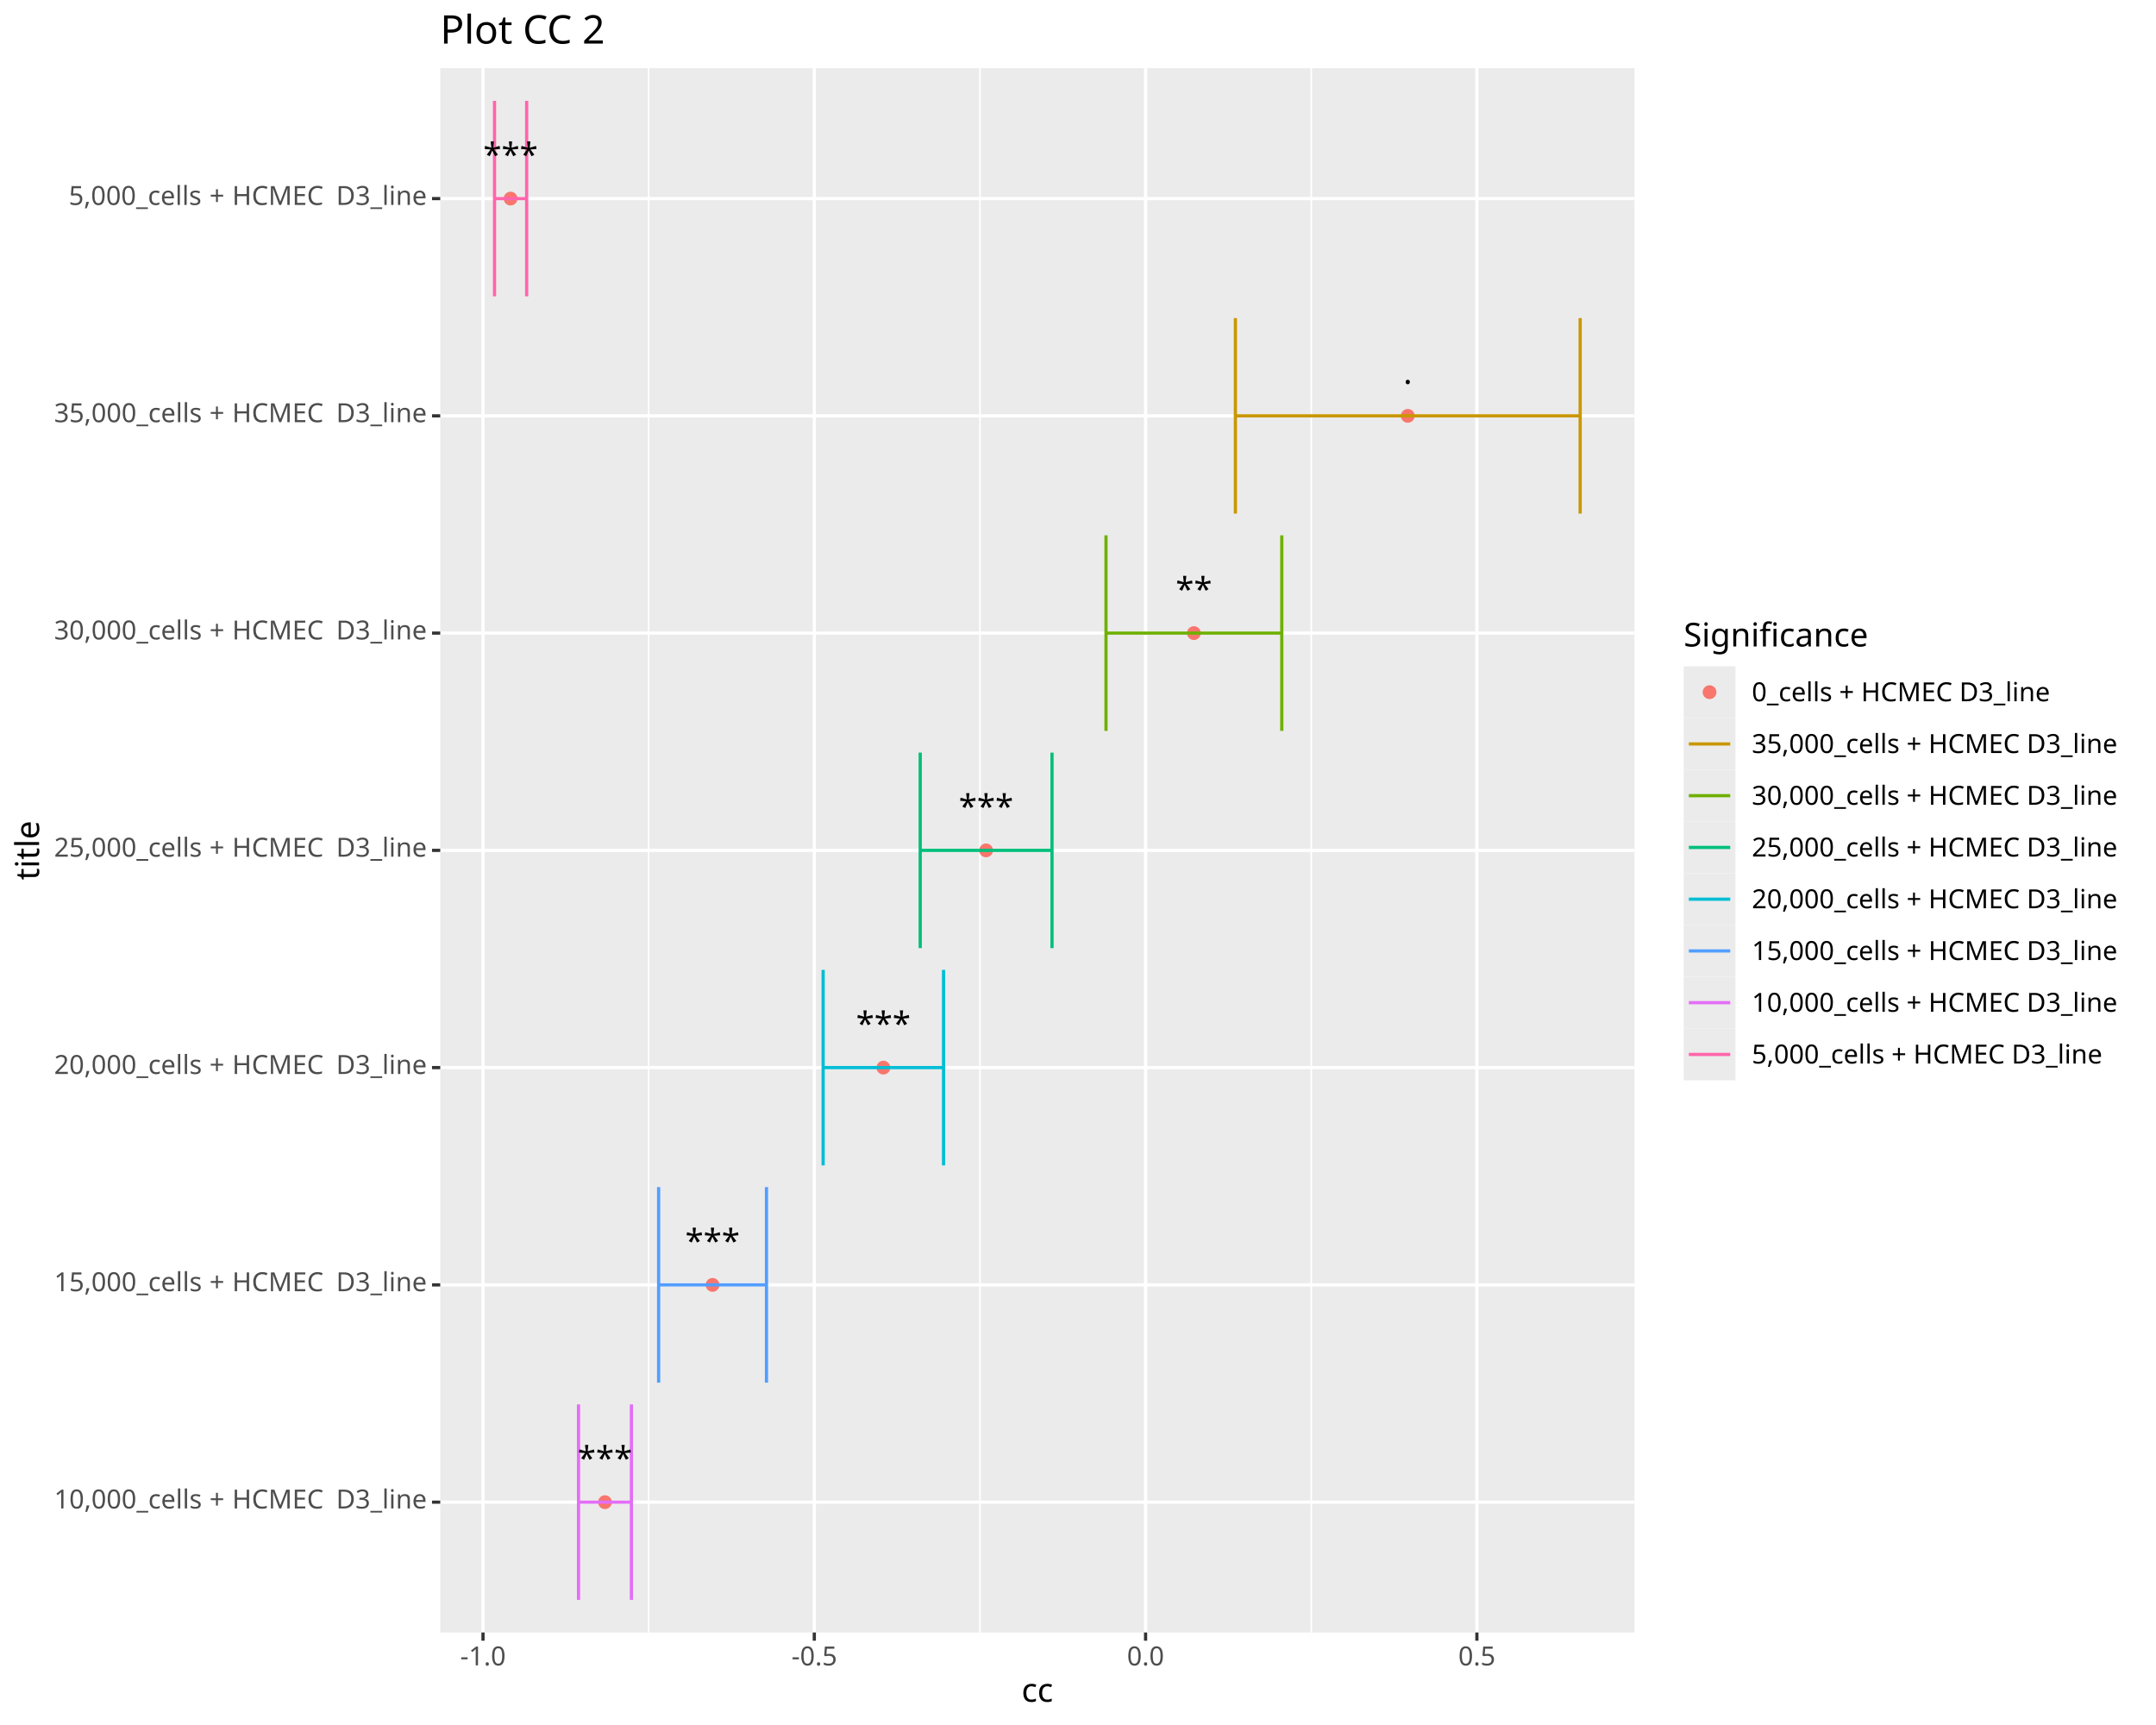
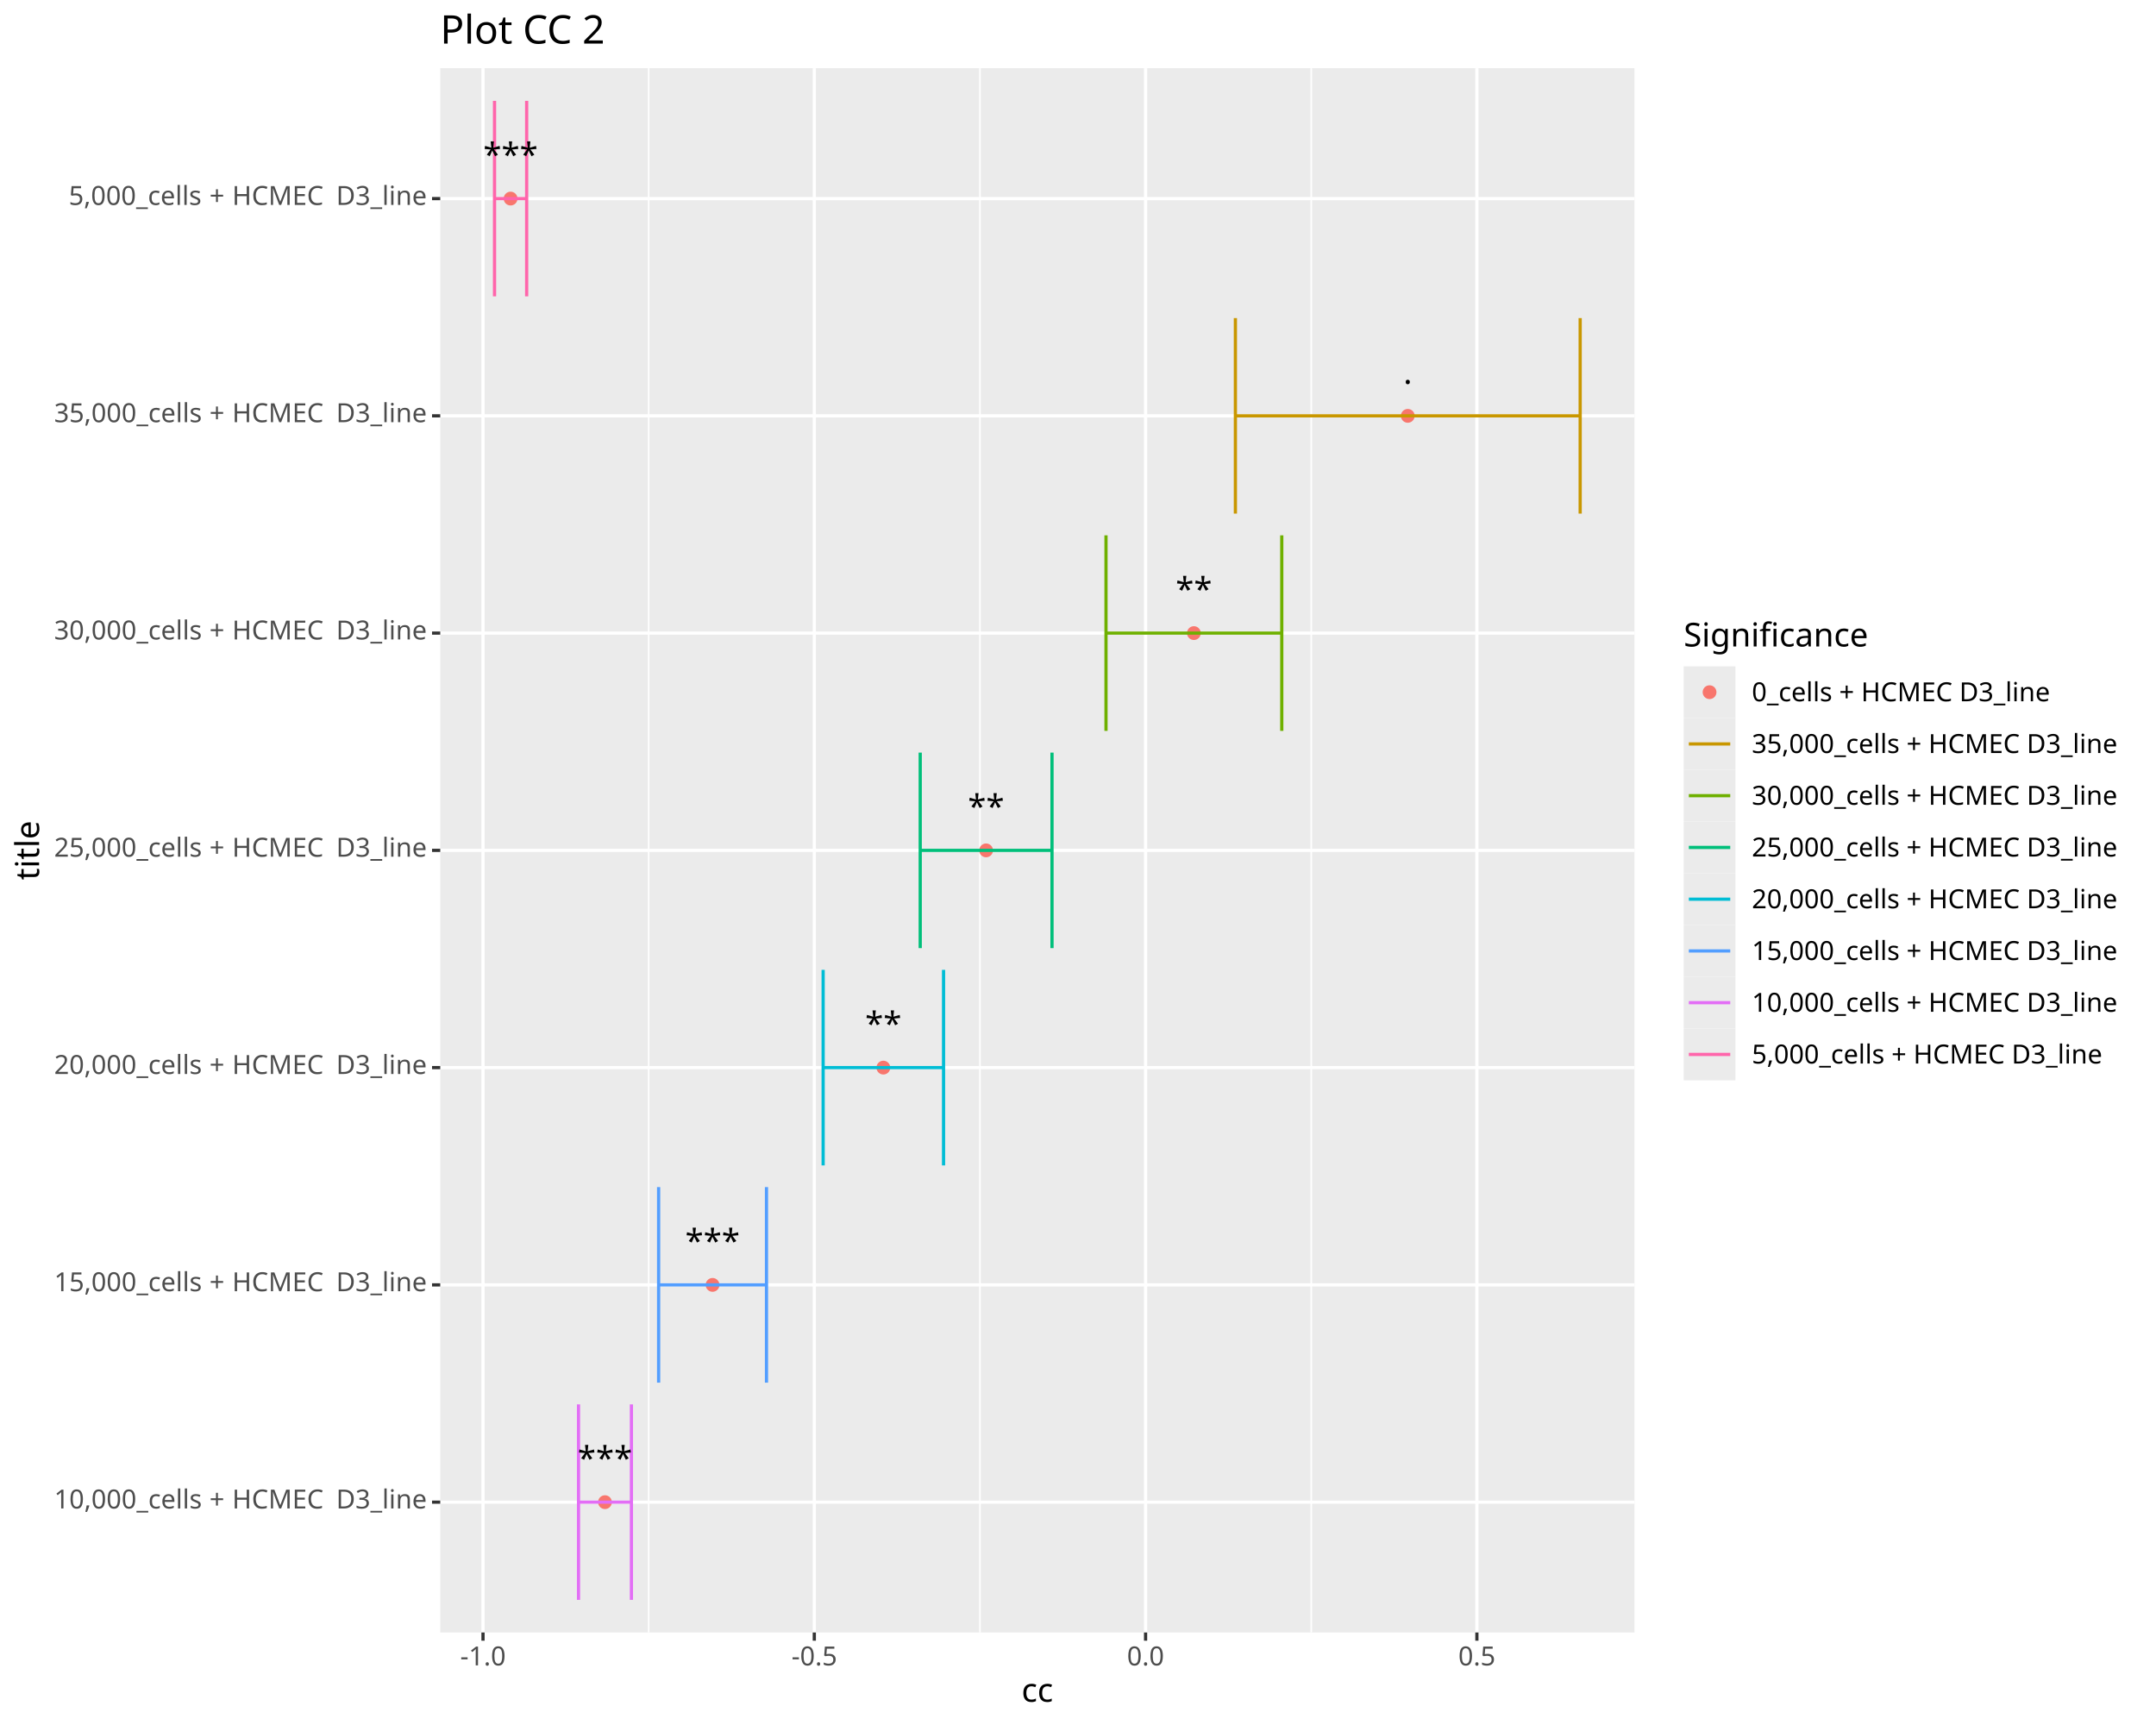
<svg xmlns="http://www.w3.org/2000/svg" class="svglite" data-engine-version="2.0" width="720.00pt" height="576.00pt" viewBox="0 0 720.00 576.00">
  <defs>
    <style type="text/css">
    .svglite line, .svglite polyline, .svglite polygon, .svglite path, .svglite rect, .svglite circle {
      fill: none;
      stroke: #000000;
      stroke-linecap: round;
      stroke-linejoin: round;
      stroke-miterlimit: 10.00;
    }
  </style>
  </defs>
  <rect width="100%" height="100%" style="stroke: none; fill: #FFFFFF;" />
  <defs>
    <clipPath id="cpMC4wMHw3MjAuMDB8MC4wMHw1NzYuMDA=">
      <rect x="0.00" y="0.00" width="720.00" height="576.00" />
    </clipPath>
  </defs>
  <g clip-path="url(#cpMC4wMHw3MjAuMDB8MC4wMHw1NzYuMDA=)">
    <rect x="0.00" y="0.00" width="720.00" height="576.00" style="stroke-width: 1.07; stroke: #FFFFFF; fill: #FFFFFF;" />
  </g>
  <defs>
    <clipPath id="cpMTQ3LjAyfDU0NS44M3wyMi43OHw1NDUuMTE=">
      <rect x="147.02" y="22.78" width="398.81" height="522.33" />
    </clipPath>
  </defs>
  <g clip-path="url(#cpMTQ3LjAyfDU0NS44M3wyMi43OHw1NDUuMTE=)">
    <rect x="147.02" y="22.78" width="398.81" height="522.33" style="stroke-width: 1.07; stroke: none; fill: #EBEBEB;" />
    <polyline points="216.62,545.11 216.62,22.78 " style="stroke-width: 0.53; stroke: #FFFFFF; stroke-linecap: butt;" />
    <polyline points="327.26,545.11 327.26,22.78 " style="stroke-width: 0.53; stroke: #FFFFFF; stroke-linecap: butt;" />
    <polyline points="437.89,545.11 437.89,22.78 " style="stroke-width: 0.53; stroke: #FFFFFF; stroke-linecap: butt;" />
    <polyline points="147.02,501.59 545.83,501.59 " style="stroke-width: 1.07; stroke: #FFFFFF; stroke-linecap: butt;" />
    <polyline points="147.02,429.04 545.83,429.04 " style="stroke-width: 1.07; stroke: #FFFFFF; stroke-linecap: butt;" />
    <polyline points="147.02,356.49 545.83,356.49 " style="stroke-width: 1.07; stroke: #FFFFFF; stroke-linecap: butt;" />
    <polyline points="147.02,283.95 545.83,283.95 " style="stroke-width: 1.07; stroke: #FFFFFF; stroke-linecap: butt;" />
    <polyline points="147.02,211.40 545.83,211.40 " style="stroke-width: 1.07; stroke: #FFFFFF; stroke-linecap: butt;" />
    <polyline points="147.02,138.86 545.83,138.86 " style="stroke-width: 1.07; stroke: #FFFFFF; stroke-linecap: butt;" />
    <polyline points="147.02,66.31 545.83,66.31 " style="stroke-width: 1.07; stroke: #FFFFFF; stroke-linecap: butt;" />
    <polyline points="161.30,545.11 161.30,22.78 " style="stroke-width: 1.07; stroke: #FFFFFF; stroke-linecap: butt;" />
    <polyline points="271.94,545.11 271.94,22.78 " style="stroke-width: 1.07; stroke: #FFFFFF; stroke-linecap: butt;" />
    <polyline points="382.57,545.11 382.57,22.78 " style="stroke-width: 1.07; stroke: #FFFFFF; stroke-linecap: butt;" />
    <polyline points="493.21,545.11 493.21,22.78 " style="stroke-width: 1.07; stroke: #FFFFFF; stroke-linecap: butt;" />
    <circle cx="470.13" cy="138.86" r="1.95" style="stroke-width: 0.71; stroke: #F8766D; fill: #F8766D;" />
    <circle cx="398.70" cy="211.40" r="1.95" style="stroke-width: 0.71; stroke: #F8766D; fill: #F8766D;" />
    <circle cx="329.31" cy="283.95" r="1.95" style="stroke-width: 0.71; stroke: #F8766D; fill: #F8766D;" />
    <circle cx="295.00" cy="356.49" r="1.95" style="stroke-width: 0.71; stroke: #F8766D; fill: #F8766D;" />
    <circle cx="237.96" cy="429.04" r="1.95" style="stroke-width: 0.71; stroke: #F8766D; fill: #F8766D;" />
    <circle cx="202.03" cy="501.59" r="1.95" style="stroke-width: 0.71; stroke: #F8766D; fill: #F8766D;" />
    <circle cx="170.51" cy="66.31" r="1.95" style="stroke-width: 0.71; stroke: #F8766D; fill: #F8766D;" />
    <polyline points="527.70,171.50 527.70,106.21 " style="stroke-width: 1.07; stroke: #C99700; stroke-linecap: butt;" />
    <polyline points="527.70,138.86 412.56,138.86 " style="stroke-width: 1.07; stroke: #C99700; stroke-linecap: butt;" />
    <polyline points="412.56,171.50 412.56,106.21 " style="stroke-width: 1.07; stroke: #C99700; stroke-linecap: butt;" />
    <polyline points="428.05,244.05 428.05,178.76 " style="stroke-width: 1.07; stroke: #6EB000; stroke-linecap: butt;" />
    <polyline points="428.05,211.40 369.35,211.40 " style="stroke-width: 1.07; stroke: #6EB000; stroke-linecap: butt;" />
    <polyline points="369.35,244.05 369.35,178.76 " style="stroke-width: 1.07; stroke: #6EB000; stroke-linecap: butt;" />
    <polyline points="351.32,316.59 351.32,251.30 " style="stroke-width: 1.07; stroke: #00BF7A; stroke-linecap: butt;" />
    <polyline points="351.32,283.95 307.31,283.95 " style="stroke-width: 1.07; stroke: #00BF7A; stroke-linecap: butt;" />
    <polyline points="307.31,316.59 307.31,251.30 " style="stroke-width: 1.07; stroke: #00BF7A; stroke-linecap: butt;" />
    <polyline points="315.10,389.14 315.10,323.85 " style="stroke-width: 1.07; stroke: #00BDD5; stroke-linecap: butt;" />
    <polyline points="315.10,356.49 274.89,356.49 " style="stroke-width: 1.07; stroke: #00BDD5; stroke-linecap: butt;" />
    <polyline points="274.89,389.14 274.89,323.85 " style="stroke-width: 1.07; stroke: #00BDD5; stroke-linecap: butt;" />
    <polyline points="255.97,461.68 255.97,396.39 " style="stroke-width: 1.07; stroke: #529EFF; stroke-linecap: butt;" />
    <polyline points="255.97,429.04 219.95,429.04 " style="stroke-width: 1.07; stroke: #529EFF; stroke-linecap: butt;" />
    <polyline points="219.95,461.68 219.95,396.39 " style="stroke-width: 1.07; stroke: #529EFF; stroke-linecap: butt;" />
    <polyline points="210.86,534.23 210.86,468.94 " style="stroke-width: 1.07; stroke: #E36EF6; stroke-linecap: butt;" />
    <polyline points="210.86,501.59 193.20,501.59 " style="stroke-width: 1.07; stroke: #E36EF6; stroke-linecap: butt;" />
    <polyline points="193.20,534.23 193.20,468.94 " style="stroke-width: 1.07; stroke: #E36EF6; stroke-linecap: butt;" />
    <polyline points="175.88,98.96 175.88,33.67 " style="stroke-width: 1.07; stroke: #FF65AB; stroke-linecap: butt;" />
    <polyline points="175.88,66.31 165.15,66.31 " style="stroke-width: 1.07; stroke: #FF65AB; stroke-linecap: butt;" />
    <polyline points="165.15,98.96 165.15,33.67 " style="stroke-width: 1.07; stroke: #FF65AB; stroke-linecap: butt;" />
    <text x="470.13" y="128.15" text-anchor="middle" style="font-size: 11.04px; font-family: sans;" textLength="3.07px" lengthAdjust="spacingAndGlyphs">.</text>
    <text x="398.70" y="200.69" text-anchor="middle" style="font-size: 11.04px; font-family: sans;" textLength="8.60px" lengthAdjust="spacingAndGlyphs">**</text>
-     <text x="329.31" y="273.24" text-anchor="middle" style="font-size: 11.04px; font-family: sans;" textLength="12.90px" lengthAdjust="spacingAndGlyphs">***</text>
-     <text x="295.00" y="345.78" text-anchor="middle" style="font-size: 11.04px; font-family: sans;" textLength="12.90px" lengthAdjust="spacingAndGlyphs">***</text>
+     <text x="329.31" y="273.24" text-anchor="middle" style="font-size: 11.04px; font-family: sans;" textLength="8.60px" lengthAdjust="spacingAndGlyphs">**</text>
+     <text x="295.00" y="345.78" text-anchor="middle" style="font-size: 11.04px; font-family: sans;" textLength="8.60px" lengthAdjust="spacingAndGlyphs">**</text>
    <text x="237.96" y="418.33" text-anchor="middle" style="font-size: 11.04px; font-family: sans;" textLength="12.90px" lengthAdjust="spacingAndGlyphs">***</text>
    <text x="202.03" y="490.87" text-anchor="middle" style="font-size: 11.04px; font-family: sans;" textLength="12.90px" lengthAdjust="spacingAndGlyphs">***</text>
    <text x="170.51" y="55.60" text-anchor="middle" style="font-size: 11.04px; font-family: sans;" textLength="12.90px" lengthAdjust="spacingAndGlyphs">***</text>
  </g>
  <g clip-path="url(#cpMC4wMHw3MjAuMDB8MC4wMHw1NzYuMDA=)">
    <text x="18.07" y="503.70" style="font-size: 8.80px; fill: #4D4D4D; font-family: sans;" textLength="49.42px" lengthAdjust="spacingAndGlyphs">10,000_cells</text>
    <text x="69.94" y="503.70" style="font-size: 8.80px; fill: #4D4D4D; font-family: sans;" textLength="5.14px" lengthAdjust="spacingAndGlyphs">+</text>
    <text x="77.53" y="503.70" style="font-size: 8.80px; fill: #4D4D4D; font-family: sans;" textLength="32.28px" lengthAdjust="spacingAndGlyphs">HCMEC</text>
    <text x="112.25" y="503.70" style="font-size: 8.80px; fill: #4D4D4D; font-family: sans;" textLength="29.84px" lengthAdjust="spacingAndGlyphs">D3_line</text>
    <text x="18.07" y="431.15" style="font-size: 8.80px; fill: #4D4D4D; font-family: sans;" textLength="49.42px" lengthAdjust="spacingAndGlyphs">15,000_cells</text>
    <text x="69.94" y="431.15" style="font-size: 8.80px; fill: #4D4D4D; font-family: sans;" textLength="5.14px" lengthAdjust="spacingAndGlyphs">+</text>
    <text x="77.53" y="431.15" style="font-size: 8.80px; fill: #4D4D4D; font-family: sans;" textLength="32.28px" lengthAdjust="spacingAndGlyphs">HCMEC</text>
    <text x="112.25" y="431.15" style="font-size: 8.80px; fill: #4D4D4D; font-family: sans;" textLength="29.84px" lengthAdjust="spacingAndGlyphs">D3_line</text>
    <text x="18.07" y="358.61" style="font-size: 8.80px; fill: #4D4D4D; font-family: sans;" textLength="49.42px" lengthAdjust="spacingAndGlyphs">20,000_cells</text>
    <text x="69.94" y="358.61" style="font-size: 8.80px; fill: #4D4D4D; font-family: sans;" textLength="5.14px" lengthAdjust="spacingAndGlyphs">+</text>
    <text x="77.53" y="358.61" style="font-size: 8.80px; fill: #4D4D4D; font-family: sans;" textLength="32.28px" lengthAdjust="spacingAndGlyphs">HCMEC</text>
    <text x="112.25" y="358.61" style="font-size: 8.80px; fill: #4D4D4D; font-family: sans;" textLength="29.84px" lengthAdjust="spacingAndGlyphs">D3_line</text>
    <text x="18.07" y="286.06" style="font-size: 8.80px; fill: #4D4D4D; font-family: sans;" textLength="49.42px" lengthAdjust="spacingAndGlyphs">25,000_cells</text>
    <text x="69.94" y="286.06" style="font-size: 8.80px; fill: #4D4D4D; font-family: sans;" textLength="5.14px" lengthAdjust="spacingAndGlyphs">+</text>
    <text x="77.53" y="286.06" style="font-size: 8.80px; fill: #4D4D4D; font-family: sans;" textLength="32.28px" lengthAdjust="spacingAndGlyphs">HCMEC</text>
    <text x="112.25" y="286.06" style="font-size: 8.80px; fill: #4D4D4D; font-family: sans;" textLength="29.84px" lengthAdjust="spacingAndGlyphs">D3_line</text>
    <text x="18.07" y="213.52" style="font-size: 8.80px; fill: #4D4D4D; font-family: sans;" textLength="49.42px" lengthAdjust="spacingAndGlyphs">30,000_cells</text>
    <text x="69.94" y="213.52" style="font-size: 8.80px; fill: #4D4D4D; font-family: sans;" textLength="5.14px" lengthAdjust="spacingAndGlyphs">+</text>
    <text x="77.53" y="213.52" style="font-size: 8.80px; fill: #4D4D4D; font-family: sans;" textLength="32.28px" lengthAdjust="spacingAndGlyphs">HCMEC</text>
    <text x="112.25" y="213.52" style="font-size: 8.80px; fill: #4D4D4D; font-family: sans;" textLength="29.84px" lengthAdjust="spacingAndGlyphs">D3_line</text>
    <text x="18.07" y="140.97" style="font-size: 8.80px; fill: #4D4D4D; font-family: sans;" textLength="49.42px" lengthAdjust="spacingAndGlyphs">35,000_cells</text>
    <text x="69.94" y="140.97" style="font-size: 8.80px; fill: #4D4D4D; font-family: sans;" textLength="5.14px" lengthAdjust="spacingAndGlyphs">+</text>
    <text x="77.53" y="140.97" style="font-size: 8.80px; fill: #4D4D4D; font-family: sans;" textLength="32.28px" lengthAdjust="spacingAndGlyphs">HCMEC</text>
    <text x="112.25" y="140.97" style="font-size: 8.80px; fill: #4D4D4D; font-family: sans;" textLength="29.84px" lengthAdjust="spacingAndGlyphs">D3_line</text>
    <text x="22.97" y="68.43" style="font-size: 8.80px; fill: #4D4D4D; font-family: sans;" textLength="44.53px" lengthAdjust="spacingAndGlyphs">5,000_cells</text>
    <text x="69.94" y="68.43" style="font-size: 8.80px; fill: #4D4D4D; font-family: sans;" textLength="5.14px" lengthAdjust="spacingAndGlyphs">+</text>
    <text x="77.53" y="68.43" style="font-size: 8.80px; fill: #4D4D4D; font-family: sans;" textLength="32.28px" lengthAdjust="spacingAndGlyphs">HCMEC</text>
    <text x="112.25" y="68.43" style="font-size: 8.80px; fill: #4D4D4D; font-family: sans;" textLength="29.84px" lengthAdjust="spacingAndGlyphs">D3_line</text>
    <polyline points="144.28,501.59 147.02,501.59 " style="stroke-width: 1.07; stroke: #333333; stroke-linecap: butt;" />
    <polyline points="144.28,429.04 147.02,429.04 " style="stroke-width: 1.07; stroke: #333333; stroke-linecap: butt;" />
    <polyline points="144.28,356.49 147.02,356.49 " style="stroke-width: 1.07; stroke: #333333; stroke-linecap: butt;" />
    <polyline points="144.28,283.95 147.02,283.95 " style="stroke-width: 1.07; stroke: #333333; stroke-linecap: butt;" />
    <polyline points="144.28,211.40 147.02,211.40 " style="stroke-width: 1.07; stroke: #333333; stroke-linecap: butt;" />
    <polyline points="144.28,138.86 147.02,138.86 " style="stroke-width: 1.07; stroke: #333333; stroke-linecap: butt;" />
    <polyline points="144.28,66.31 147.02,66.31 " style="stroke-width: 1.07; stroke: #333333; stroke-linecap: butt;" />
    <polyline points="161.30,547.85 161.30,545.11 " style="stroke-width: 1.07; stroke: #333333; stroke-linecap: butt;" />
    <polyline points="271.94,547.85 271.94,545.11 " style="stroke-width: 1.07; stroke: #333333; stroke-linecap: butt;" />
    <polyline points="382.57,547.85 382.57,545.11 " style="stroke-width: 1.07; stroke: #333333; stroke-linecap: butt;" />
    <polyline points="493.21,547.85 493.21,545.11 " style="stroke-width: 1.07; stroke: #333333; stroke-linecap: butt;" />
    <text x="161.30" y="556.10" text-anchor="middle" style="font-size: 8.80px; fill: #4D4D4D; font-family: sans;" textLength="15.16px" lengthAdjust="spacingAndGlyphs">-1.0</text>
    <text x="271.94" y="556.10" text-anchor="middle" style="font-size: 8.80px; fill: #4D4D4D; font-family: sans;" textLength="15.16px" lengthAdjust="spacingAndGlyphs">-0.5</text>
    <text x="382.57" y="556.10" text-anchor="middle" style="font-size: 8.80px; fill: #4D4D4D; font-family: sans;" textLength="12.23px" lengthAdjust="spacingAndGlyphs">0.0</text>
    <text x="493.21" y="556.10" text-anchor="middle" style="font-size: 8.80px; fill: #4D4D4D; font-family: sans;" textLength="12.23px" lengthAdjust="spacingAndGlyphs">0.5</text>
    <text x="346.42" y="568.24" text-anchor="middle" style="font-size: 11.00px; font-family: sans;" textLength="11.01px" lengthAdjust="spacingAndGlyphs">cc</text>
    <text transform="translate(13.05,283.95) rotate(-90)" text-anchor="middle" style="font-size: 11.00px; font-family: sans;" textLength="17.11px" lengthAdjust="spacingAndGlyphs">title</text>
    <rect x="556.79" y="201.68" width="157.73" height="164.53" style="stroke-width: 1.07; stroke: none; fill: #FFFFFF;" />
    <text x="562.27" y="215.87" style="font-size: 11.00px; font-family: sans;" textLength="59.32px" lengthAdjust="spacingAndGlyphs">Significance</text>
    <rect x="562.27" y="222.49" width="17.28" height="17.28" style="stroke-width: 1.07; stroke: none; fill: #EBEBEB;" />
    <circle cx="570.91" cy="231.13" r="1.95" style="stroke-width: 0.71; stroke: #F8766D; fill: #F8766D;" />
    <rect x="562.27" y="239.77" width="17.28" height="17.28" style="stroke-width: 1.07; stroke: none; fill: #EBEBEB;" />
    <line x1="563.99" y1="248.41" x2="577.82" y2="248.41" style="stroke-width: 1.07; stroke: #C99700; stroke-linecap: butt;" />
    <rect x="562.27" y="257.05" width="17.28" height="17.28" style="stroke-width: 1.07; stroke: none; fill: #EBEBEB;" />
    <line x1="563.99" y1="265.69" x2="577.82" y2="265.69" style="stroke-width: 1.07; stroke: #6EB000; stroke-linecap: butt;" />
    <rect x="562.27" y="274.33" width="17.28" height="17.28" style="stroke-width: 1.07; stroke: none; fill: #EBEBEB;" />
    <line x1="563.99" y1="282.97" x2="577.82" y2="282.97" style="stroke-width: 1.07; stroke: #00BF7A; stroke-linecap: butt;" />
    <rect x="562.27" y="291.61" width="17.28" height="17.28" style="stroke-width: 1.07; stroke: none; fill: #EBEBEB;" />
    <line x1="563.99" y1="300.25" x2="577.82" y2="300.25" style="stroke-width: 1.07; stroke: #00BDD5; stroke-linecap: butt;" />
    <rect x="562.27" y="308.89" width="17.28" height="17.28" style="stroke-width: 1.07; stroke: none; fill: #EBEBEB;" />
    <line x1="563.99" y1="317.53" x2="577.82" y2="317.53" style="stroke-width: 1.07; stroke: #529EFF; stroke-linecap: butt;" />
    <rect x="562.27" y="326.17" width="17.28" height="17.28" style="stroke-width: 1.07; stroke: none; fill: #EBEBEB;" />
    <line x1="563.99" y1="334.81" x2="577.82" y2="334.81" style="stroke-width: 1.07; stroke: #E36EF6; stroke-linecap: butt;" />
    <rect x="562.27" y="343.45" width="17.28" height="17.28" style="stroke-width: 1.07; stroke: none; fill: #EBEBEB;" />
    <line x1="563.99" y1="352.09" x2="577.82" y2="352.09" style="stroke-width: 1.07; stroke: #FF65AB; stroke-linecap: butt;" />
    <text x="585.02" y="234.16" style="font-size: 8.80px; font-family: sans;" textLength="101.99px" lengthAdjust="spacingAndGlyphs">0_cells + HCMEC D3_line</text>
    <text x="585.02" y="251.44" style="font-size: 8.80px; font-family: sans;" textLength="124.02px" lengthAdjust="spacingAndGlyphs">35,000_cells + HCMEC D3_line</text>
    <text x="585.02" y="268.72" style="font-size: 8.80px; font-family: sans;" textLength="124.02px" lengthAdjust="spacingAndGlyphs">30,000_cells + HCMEC D3_line</text>
    <text x="585.02" y="286.00" style="font-size: 8.80px; font-family: sans;" textLength="124.02px" lengthAdjust="spacingAndGlyphs">25,000_cells + HCMEC D3_line</text>
    <text x="585.02" y="303.28" style="font-size: 8.80px; font-family: sans;" textLength="124.02px" lengthAdjust="spacingAndGlyphs">20,000_cells + HCMEC D3_line</text>
    <text x="585.02" y="320.56" style="font-size: 8.80px; font-family: sans;" textLength="124.02px" lengthAdjust="spacingAndGlyphs">15,000_cells + HCMEC D3_line</text>
    <text x="585.02" y="337.84" style="font-size: 8.80px; font-family: sans;" textLength="124.02px" lengthAdjust="spacingAndGlyphs">10,000_cells + HCMEC D3_line</text>
    <text x="585.02" y="355.12" style="font-size: 8.80px; font-family: sans;" textLength="119.12px" lengthAdjust="spacingAndGlyphs">5,000_cells + HCMEC D3_line</text>
    <text x="147.02" y="14.56" style="font-size: 13.20px; font-family: sans;" textLength="56.49px" lengthAdjust="spacingAndGlyphs">Plot CC 2</text>
  </g>
</svg>
